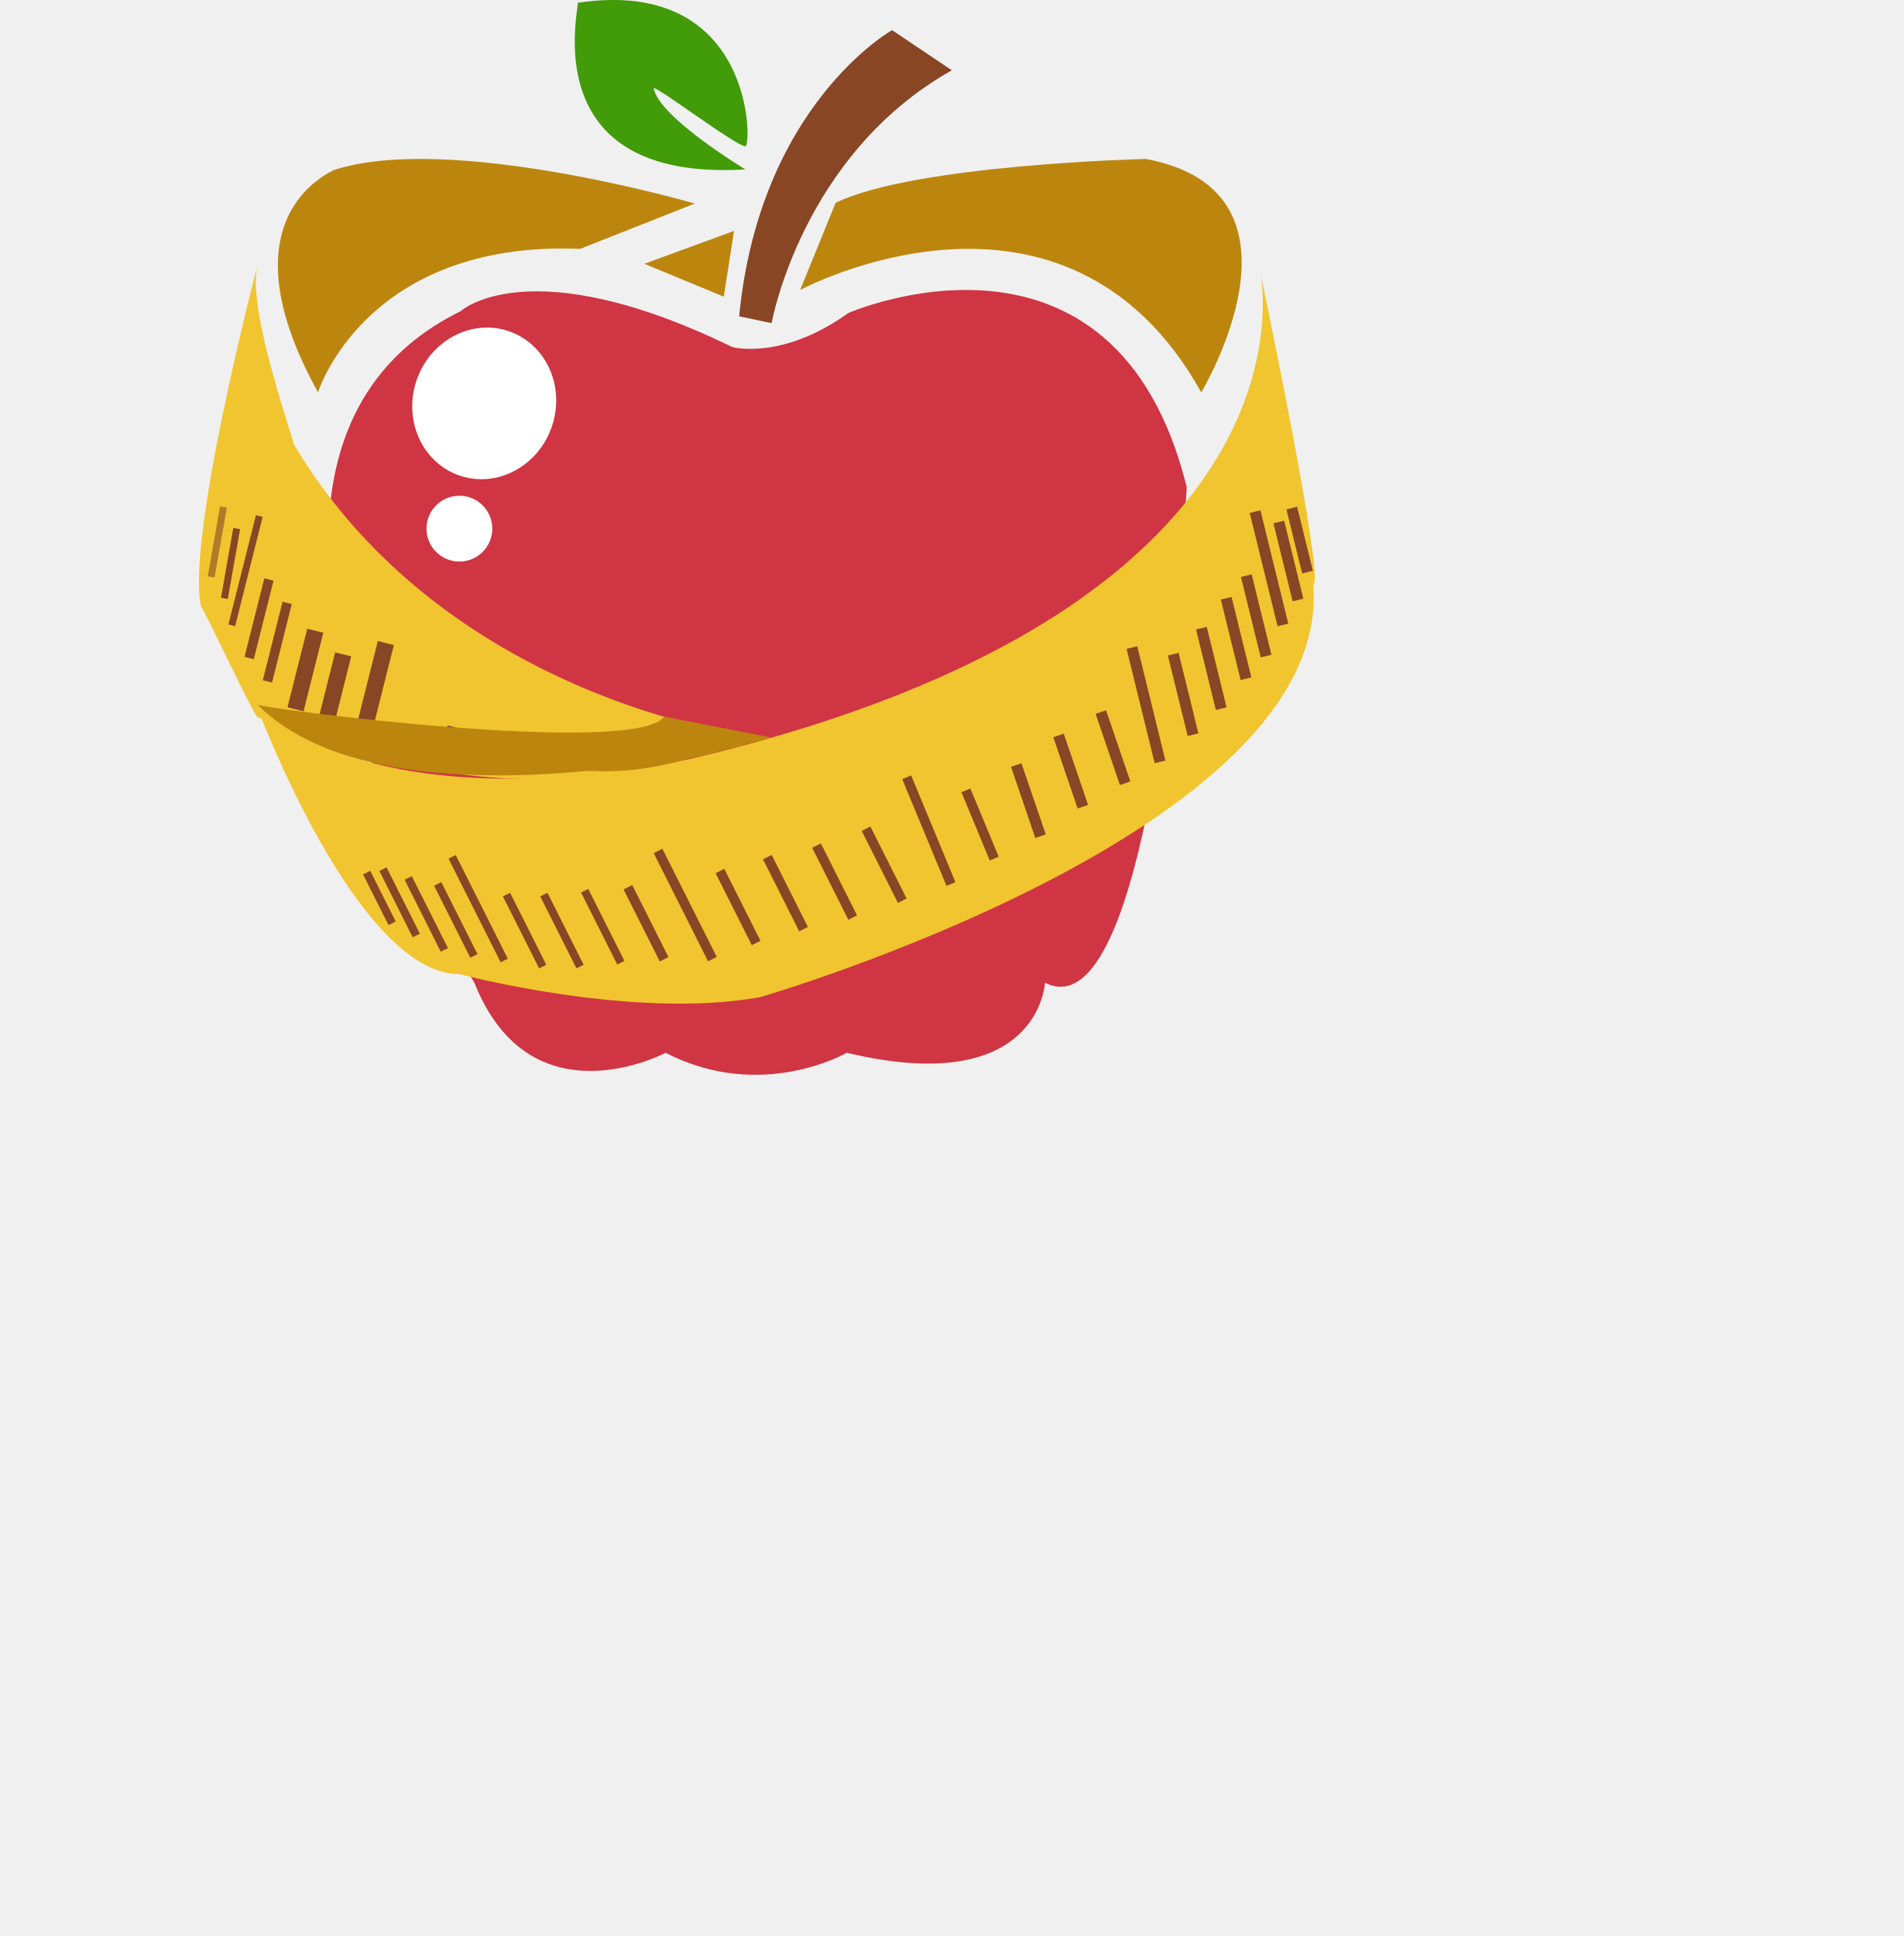
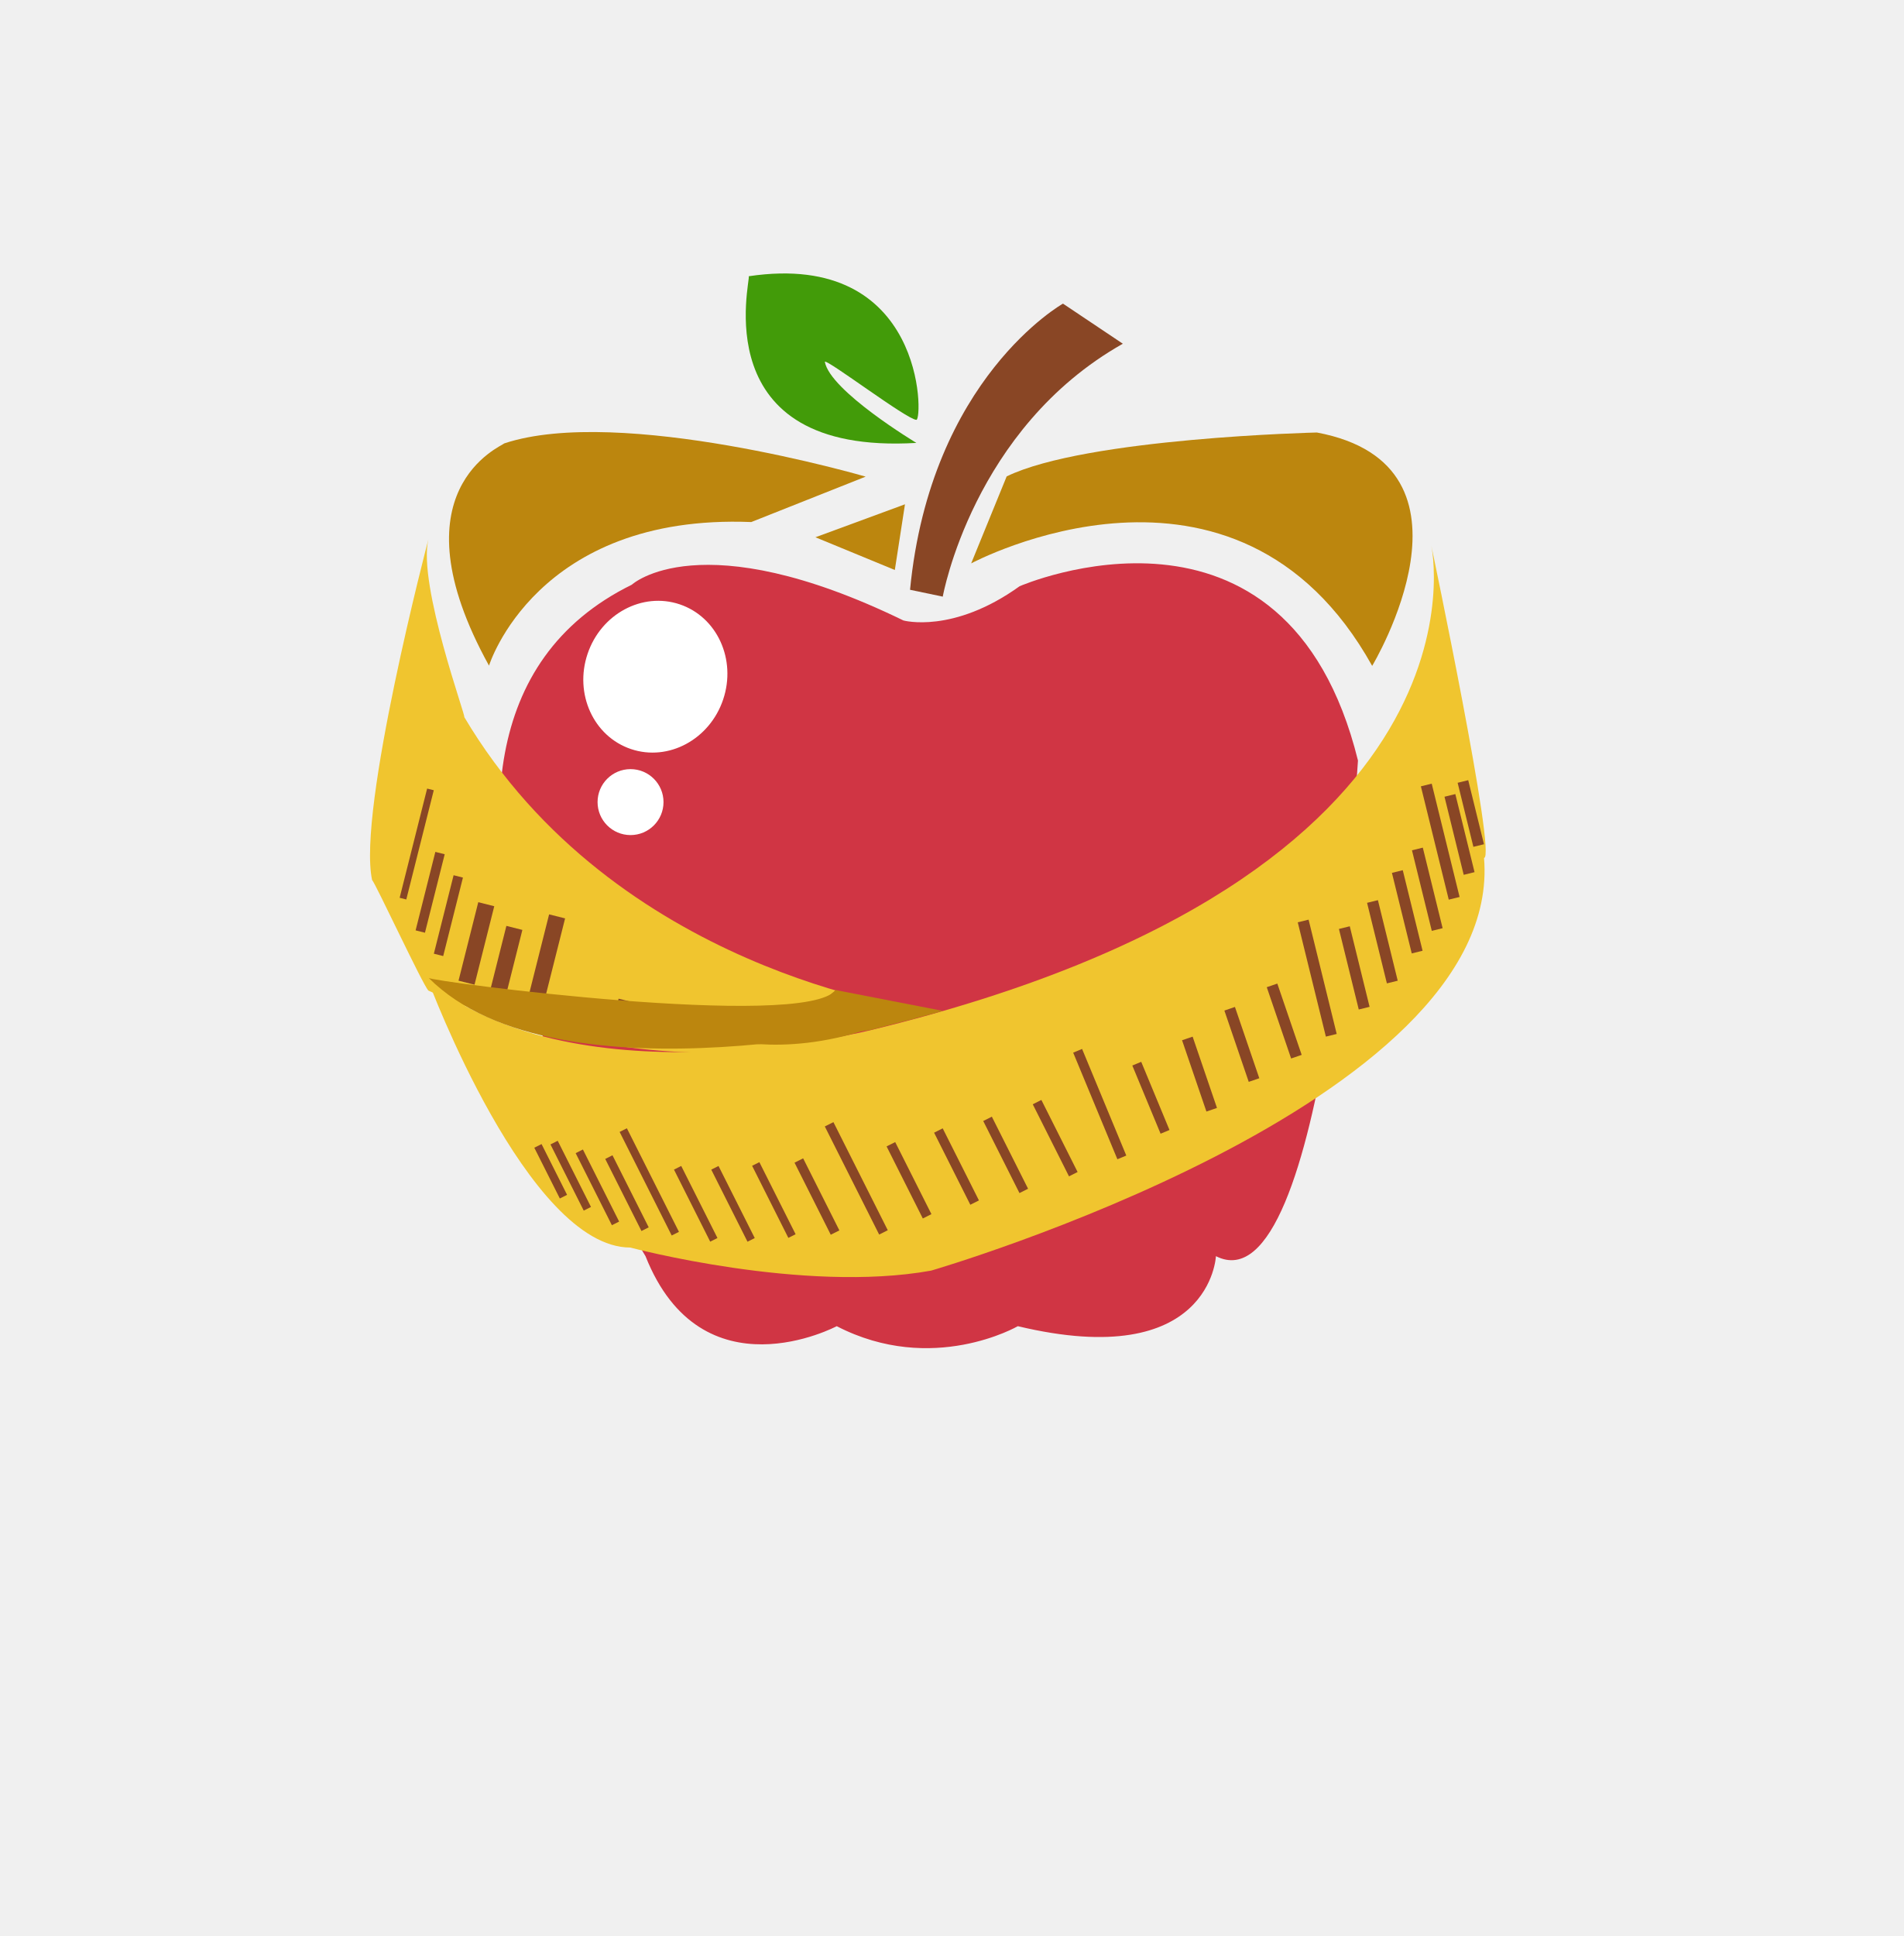
- <svg xmlns="http://www.w3.org/2000/svg" id="Layer_1" data-name="Layer 1" viewBox="0 0 750.51 763.15">
-   <defs>
-     <style>.cls-1{fill:#d03544;}.cls-2{fill:none;}.cls-3{fill:#fff;}.cls-4{fill:#f0c52f;}.cls-5,.cls-6{fill:#894625;}.cls-6{opacity:0.59;isolation:isolate;}.cls-7{fill:#bc860e;}.cls-8{fill:#429b09;}</style>
-   </defs>
-   <path class="cls-1" d="M415.37,549.38s-2,45.8-78.12,27.62c0,0-33.68,19.54-71.4,0,0,0-53.21,28.3-75.43-27.62,0,0-126-205.42-5.4-264.7,0,0,26.95-24.91,107.09,14.14,0,0,19.54,5.4,45.8-13.46,0,0,105.07-45.8,133.36,68.7C471.27,354.05,459.15,571.61,415.37,549.38Z" transform="translate(-3.41 -162.01)" />
-   <rect class="cls-2" y="444.85" width="750.51" height="318.3" />
-   <ellipse class="cls-3" cx="194.31" cy="321.02" rx="30.06" ry="28.18" transform="translate(-175.36 240.66) rotate(-71.38)" />
-   <circle class="cls-3" cx="181.11" cy="208.39" r="12.97" />
-   <path class="cls-2" d="M323.56,306.24s52.07-60.62,115.38-10.78c0,0,44.45,45.72,27.62,68,0,0-97.66,79.53-161.64,92.32,0-3.36-59.28-19.53-59.28-19.53s198-39.07,176.47-110.46C422.11,325.77,425.05,280,323.56,306.24Z" transform="translate(-3.41 -162.01)" />
-   <path class="cls-4" d="M500.24,269.19s29,130.33-220.58,191c0,0-115.18,29.29-174.78-19.19C104.88,441,144,546,184.52,546c0,0,68.22,18.19,118.55,9.09,0,0,226.13-65.68,218.05-162.66C526.17,392.45,500.24,269.19,500.24,269.19Z" transform="translate(-3.41 -162.01)" />
-   <rect class="cls-5" x="151.36" y="504.82" width="3.17" height="22.37" transform="translate(-218.85 -38.36) rotate(-26.69)" />
-   <rect class="cls-5" x="159.35" y="503.11" width="3.17" height="29.24" transform="translate(-218.78 -34.59) rotate(-26.69)" />
-   <rect class="cls-5" x="169.85" y="506.42" width="3.17" height="31.76" transform="translate(-219.71 -29.39) rotate(-26.69)" />
-   <rect class="cls-5" x="181.49" y="508.78" width="3.17" height="31.76" transform="translate(-219.53 -23.9) rotate(-26.69)" />
-   <rect class="cls-5" x="208.61" y="512.98" width="3.17" height="31.76" transform="translate(-218.53 -11.28) rotate(-26.69)" />
-   <rect class="cls-5" x="223.34" y="512.98" width="3.17" height="31.76" transform="translate(-216.96 -4.66) rotate(-26.69)" />
-   <rect class="cls-5" x="239.42" y="511.46" width="3.17" height="31.76" transform="translate(-214.56 2.4) rotate(-26.69)" />
-   <rect class="cls-5" x="256.15" y="510.1" width="3.83" height="31.76" transform="translate(-212.13 9.91) rotate(-26.69)" />
-   <rect class="cls-5" x="292.44" y="503.7" width="3.83" height="31.76" transform="translate(-205.4 25.53) rotate(-26.69)" />
-   <rect class="cls-5" x="311.13" y="498.23" width="3.83" height="31.76" transform="translate(-200.95 33.34) rotate(-26.69)" />
-   <rect class="cls-5" x="330.51" y="493.68" width="3.83" height="31.76" transform="translate(-196.84 41.56) rotate(-26.69)" />
-   <rect class="cls-5" x="350.04" y="487.03" width="3.83" height="31.76" transform="translate(-191.77 49.62) rotate(-26.69)" />
-   <rect class="cls-5" x="367.69" y="466.67" width="3.82" height="45.54" transform="translate(-162.69 16.88) rotate(-22.52)" />
-   <rect class="cls-5" x="387.88" y="472.45" width="3.82" height="29.11" transform="translate(-160.21 24.43) rotate(-22.52)" />
-   <rect class="cls-5" x="406.68" y="462.75" width="4.35" height="29.66" transform="translate(-135.85 -4.17) rotate(-18.86)" />
-   <rect class="cls-5" x="440.03" y="441.87" width="4.35" height="29.66" transform="translate(-127.31 5.48) rotate(-18.86)" />
-   <rect class="cls-5" x="423.36" y="451.1" width="4.35" height="29.66" transform="translate(-131.19 0.59) rotate(-18.86)" />
-   <rect class="cls-5" x="453" y="416.63" width="4.35" height="46.42" transform="translate(-95.27 -40.59) rotate(-13.82)" />
-   <rect class="cls-5" x="467.65" y="419.47" width="4.35" height="32.66" transform="translate(-93.88 -37.21) rotate(-13.82)" />
-   <rect class="cls-5" x="478.76" y="409.2" width="4.35" height="32.66" transform="translate(-91.11 -34.85) rotate(-13.82)" />
-   <rect class="cls-5" x="488.53" y="397.4" width="4.35" height="32.66" transform="translate(-88.01 -32.86) rotate(-13.82)" />
-   <rect class="cls-5" x="496.45" y="388.49" width="4.35" height="32.66" transform="translate(-85.65 -31.23) rotate(-13.82)" />
-   <rect class="cls-5" x="501.5" y="363.06" width="4.35" height="46" transform="translate(-81.02 -30.56) rotate(-13.82)" />
-   <rect class="cls-5" x="509.15" y="367.37" width="4.35" height="31.66" transform="translate(-80.12 -28.82) rotate(-13.82)" />
-   <rect class="cls-5" x="513.58" y="361.96" width="4.35" height="26" transform="translate(-78.02 -28) rotate(-13.82)" />
-   <rect class="cls-5" x="271.61" y="494.94" width="3.83" height="47.71" transform="translate(-207.26 16.09) rotate(-26.69)" />
-   <rect class="cls-5" x="190.32" y="497.36" width="3.17" height="45.72" transform="translate(-216.6 -20.41) rotate(-26.69)" />
-   <path class="cls-4" d="M297.27,451.88s-119-15-178.25-115.11c1.34,1.35-18.41-52.09-14.14-70,0,0-28.07,106.87-22.23,134.26,1.35,1.35,19.91,41.23,22.23,43.56C104.88,444.54,205.22,494.7,297.27,451.88Z" transform="translate(-3.41 -162.01)" />
-   <rect class="cls-5" x="127.11" y="434.36" width="45.68" height="6.52" transform="translate(-314.43 314.29) rotate(-75.88)" />
-   <rect class="cls-5" x="107.84" y="422.84" width="31.93" height="6.52" transform="translate(-323.03 280.23) rotate(-75.88)" />
-   <rect class="cls-5" x="96.76" y="413.23" width="31.93" height="3.75" transform="translate(-320.74 261.17) rotate(-75.88)" />
-   <rect class="cls-5" x="89.57" y="404.02" width="31.93" height="3.75" transform="translate(-317.25 247.24) rotate(-75.88)" />
-   <rect class="cls-5" x="78" y="385.57" width="44.4" height="2.73" transform="translate(-302.89 227.73) rotate(-75.88)" />
-   <rect class="cls-5" x="80.32" y="382.73" width="27.95" height="2.73" transform="translate(-303.74 248.35) rotate(-80.01)" />
-   <rect class="cls-6" x="75.1" y="374.25" width="27.95" height="2.73" transform="translate(-299.7 236.2) rotate(-80.01)" />
-   <rect class="cls-5" x="118.84" y="432.15" width="31.93" height="6.52" transform="translate(-323.74 297.94) rotate(-75.88)" />
-   <rect class="cls-5" x="172.64" y="453.53" width="16.66" height="6.52" transform="translate(-309.57 358.88) rotate(-75.88)" />
-   <rect class="cls-5" x="196.05" y="459.61" width="8.73" height="6.52" transform="translate(-279.47 466.33) rotate(-85.74)" />
-   <path class="cls-7" d="M265.4,444.54l31.37,11.22s-140.49,35.44-191.89-16C104.88,441,253,460.47,265.4,444.54Z" transform="translate(-3.41 -162.01)" />
-   <polygon class="cls-7" points="237.58 303.29 275.58 298.3 300 291.93 304.2 290.73 261.99 282.53 237.58 303.29" />
-   <path class="cls-7" d="M218.87,463s24.19,8.62,59.83-3.17c10.71-3.55-18.92,2.13-18.92,2.13" transform="translate(-3.41 -162.01)" />
-   <path class="cls-7" d="M128.78,316.67s18.52-59.95,103.38-56.57l45.13-17.85S180.52,214,134.78,229.12C133.8,230.1,90.4,247.3,128.78,316.67Z" transform="translate(-3.41 -162.01)" />
-   <polygon class="cls-7" points="285.34 116.95 289.38 91.02 254.03 103.99 285.34 116.95" />
-   <path class="cls-7" d="M318.86,276.31S423.23,220.25,477,316.67c0,0,47.61-79-21.83-92,0,0-91,2.11-122.31,17.27Z" transform="translate(-3.41 -162.01)" />
-   <path class="cls-5" d="M307.61,289.39s11.78-66.34,71.05-99.67l-23.57-15.83S302.9,203.18,294.82,286.7Z" transform="translate(-3.41 -162.01)" />
-   <path class="cls-8" d="M297.27,228.79s-34.12-20.54-36.14-32c1-1,32.54,22.89,36.14,22.89,2.58,0,3.6-67-66.11-56.57C232.18,164.11,213.18,233.84,297.27,228.79Z" transform="translate(-3.41 -162.01)" />
+ <svg xmlns="http://www.w3.org/2000/svg" version="1.1" id="Layer_1" x="0px" y="0px" viewBox="0 0 750.5 763.2" style="enable-background:new 0 0 750.5 763.2;" xml:space="preserve">
+   <style type="text/css">
+ 	.st0{fill:none;}
+ 	.st1{fill:#894625;}
+ 	.st2{opacity:0.59;fill:#894625;enable-background:new    ;}
+ 	.st3{fill:#D03544;}
+ 	.st4{fill:#FFFFFF;}
+ 	.st5{fill:#F0C52F;}
+ 	.st6{fill:#BC860E;}
+ 	.st7{fill:#429B09;}
+ </style>
+   <g>
+     <rect x="67.5" y="552.6" class="st0" width="750.5" height="318.3" />
+     <rect x="144.4" y="328.5" transform="matrix(0.1735 -0.9848 0.9848 0.1735 -194.0166 428.6316)" class="st1" width="28" height="2.7" />
+     <rect x="139.2" y="320.1" transform="matrix(0.1735 -0.9848 0.9848 0.1735 -189.977 416.4846)" class="st2" width="28" height="2.7" />
+     <g>
+       <path class="st3" d="M479.4,495.2c0,0-2,45.8-78.1,27.6c0,0-33.7,19.5-71.4,0c0,0-53.2,28.3-75.4-27.6c0,0-126-205.4-5.4-264.7    c0,0,26.9-24.9,107.1,14.1c0,0,19.5,5.4,45.8-13.5c0,0,105.1-45.8,133.4,68.7C535.3,299.8,523.2,517.4,479.4,495.2z" />
+       <ellipse transform="matrix(0.3193 -0.9477 0.9477 0.3193 -76.9702 426.4623)" class="st4" cx="258.4" cy="266.8" rx="30.1" ry="28.2" />
+       <circle class="st4" cx="248.6" cy="316.2" r="13" />
+       <path class="st0" d="M387.6,252c0,0,52.1-60.6,115.4-10.8c0,0,44.4,45.7,27.6,68c0,0-97.7,79.5-161.6,92.3    c0-3.4-59.3-19.5-59.3-19.5s198-39.1,176.5-110.5C486.2,271.5,489.1,225.8,387.6,252z" />
+       <path class="st5" d="M564.3,215c0,0,29,130.3-220.6,191c0,0-115.2,29.3-174.8-19.2c0,0,39.1,105,79.6,105c0,0,68.2,18.2,118.6,9.1    c0,0,226.1-65.7,218-162.7C590.2,338.2,564.3,215,564.3,215z" />
+       <rect x="215.5" y="450.6" transform="matrix(0.8934 -0.4492 0.4492 0.8934 -184.2786 146.6856)" class="st1" width="3.2" height="22.4" />
+       <rect x="223.4" y="448.9" transform="matrix(0.8934 -0.4492 0.4492 0.8934 -184.2016 150.455)" class="st1" width="3.2" height="29.2" />
+       <rect x="233.9" y="452.2" transform="matrix(0.8934 -0.4492 0.4492 0.8934 -185.1336 155.6596)" class="st1" width="3.2" height="31.8" />
+       <rect x="245.6" y="454.5" transform="matrix(0.8934 -0.4492 0.4492 0.8934 -184.9581 161.1403)" class="st1" width="3.2" height="31.8" />
+       <rect x="272.7" y="458.7" transform="matrix(0.8934 -0.4492 0.4492 0.8934 -183.9513 173.7667)" class="st1" width="3.2" height="31.8" />
+       <rect x="287.4" y="458.7" transform="matrix(0.8934 -0.4492 0.4492 0.8934 -182.3835 180.3835)" class="st1" width="3.2" height="31.8" />
+       <rect x="303.5" y="457.2" transform="matrix(0.8934 -0.4492 0.4492 0.8934 -179.9867 187.4458)" class="st1" width="3.2" height="31.8" />
+       <rect x="320.2" y="455.8" transform="matrix(0.8934 -0.4492 0.4492 0.8934 -177.5545 194.9634)" class="st1" width="3.8" height="31.8" />
+       <rect x="356.5" y="449.4" transform="matrix(0.8934 -0.4492 0.4492 0.8934 -170.8151 210.5768)" class="st1" width="3.8" height="31.8" />
+       <rect x="375.2" y="444" transform="matrix(0.8934 -0.4492 0.4492 0.8934 -166.3657 218.3893)" class="st1" width="3.8" height="31.8" />
+       <rect x="394.6" y="439.4" transform="matrix(0.8934 -0.4492 0.4492 0.8934 -162.2569 226.6099)" class="st1" width="3.8" height="31.8" />
+       <rect x="414.1" y="432.8" transform="matrix(0.8934 -0.4492 0.4492 0.8934 -157.1872 234.6741)" class="st1" width="3.8" height="31.8" />
+       <rect x="431.7" y="412.5" transform="matrix(0.9237 -0.383 0.383 0.9237 -133.6272 199.2798)" class="st1" width="3.8" height="45.5" />
+       <rect x="451.9" y="418.2" transform="matrix(0.9237 -0.383 0.383 0.9237 -131.1555 206.8303)" class="st1" width="3.8" height="29.1" />
+       <rect x="470.7" y="408.6" transform="matrix(0.9463 -0.3233 0.3233 0.9463 -111.4752 175.6008)" class="st1" width="4.4" height="29.7" />
+       <rect x="504.1" y="387.7" transform="matrix(0.9463 -0.3233 0.3233 0.9463 -102.932 185.2599)" class="st1" width="4.4" height="29.7" />
+       <rect x="487.4" y="396.9" transform="matrix(0.9463 -0.3233 0.3233 0.9463 -106.8117 180.3665)" class="st1" width="4.4" height="29.7" />
+       <rect x="517.1" y="362.4" transform="matrix(0.9711 -0.2389 0.2389 0.9711 -77.0717 135.1996)" class="st1" width="4.4" height="46.4" />
+       <rect x="531.7" y="365.2" transform="matrix(0.9711 -0.2389 0.2389 0.9711 -75.6819 138.5822)" class="st1" width="4.4" height="32.7" />
+       <rect x="542.8" y="354.9" transform="matrix(0.9711 -0.2389 0.2389 0.9711 -72.908 140.9377)" class="st1" width="4.4" height="32.7" />
+       <rect x="552.6" y="343.1" transform="matrix(0.9711 -0.2389 0.2389 0.9711 -69.806 142.9295)" class="st1" width="4.4" height="32.7" />
+       <rect x="560.5" y="334.2" transform="matrix(0.9711 -0.2389 0.2389 0.9711 -67.4474 144.5639)" class="st1" width="4.4" height="32.7" />
+       <rect x="565.6" y="308.8" transform="matrix(0.9711 -0.2389 0.2389 0.9711 -62.8215 145.2279)" class="st1" width="4.4" height="46" />
+       <rect x="573.2" y="313.1" transform="matrix(0.9711 -0.2389 0.2389 0.9711 -61.9159 146.9713)" class="st1" width="4.4" height="31.7" />
+       <rect x="577.7" y="307.7" transform="matrix(0.9711 -0.2389 0.2389 0.9711 -59.8193 147.7917)" class="st1" width="4.3" height="26" />
+       <rect x="335.7" y="440.7" transform="matrix(0.8934 -0.4492 0.4492 0.8934 -172.6811 201.1401)" class="st1" width="3.8" height="47.7" />
+       <rect x="254.4" y="443.1" transform="matrix(0.8934 -0.4492 0.4492 0.8934 -182.0221 164.6307)" class="st1" width="3.2" height="45.7" />
+       <path class="st5" d="M361.3,397.7c0,0-119-15-178.3-115.1c1.3,1.4-18.4-52.1-14.1-70c0,0-28.1,106.9-22.2,134.3    c1.4,1.4,19.9,41.2,22.2,43.6C168.9,390.3,269.3,440.5,361.3,397.7z" />
+       <rect x="191.2" y="380.2" transform="matrix(0.244 -0.9698 0.9698 0.244 -210.0271 497.4338)" class="st1" width="45.7" height="6.5" />
+       <rect x="171.9" y="368.6" transform="matrix(0.244 -0.9698 0.9698 0.244 -218.6305 463.3677)" class="st1" width="31.9" height="6.5" />
+       <rect x="160.8" y="359" transform="matrix(0.244 -0.9698 0.9698 0.244 -216.3395 444.3123)" class="st1" width="31.9" height="3.8" />
+       <rect x="153.6" y="349.8" transform="matrix(0.244 -0.9698 0.9698 0.244 -212.8539 430.3752)" class="st1" width="31.9" height="3.8" />
+       <rect x="142.1" y="331.4" transform="matrix(0.244 -0.9698 0.9698 0.244 -198.4939 410.8717)" class="st1" width="44.4" height="2.7" />
+       <rect x="182.9" y="378" transform="matrix(0.244 -0.9698 0.9698 0.244 -219.3445 481.079)" class="st1" width="31.9" height="6.5" />
+       <rect x="236.7" y="399.3" transform="matrix(0.244 -0.9698 0.9698 0.244 -205.1801 542.0187)" class="st1" width="16.7" height="6.5" />
+       <rect x="260.1" y="405.4" transform="matrix(7.428258e-02 -0.9972 0.9972 7.428258e-02 -162.681 642.0327)" class="st1" width="8.7" height="6.5" />
+       <path class="st6" d="M329.5,390.3l31.4,11.2c0,0-140.5,35.4-191.9-16C168.9,386.8,317.1,406.2,329.5,390.3z" />
+       <polygon class="st6" points="305,411.1 343,406.1 367.5,399.7 371.7,398.5 329.5,390.3   " />
+       <path class="st6" d="M282.9,408.8c0,0,24.2,8.6,59.8-3.2c10.7-3.5-18.9,2.1-18.9,2.1" />
+       <path class="st6" d="M192.8,262.4c0,0,18.5-60,103.4-56.6l45.1-17.9c0,0-96.8-28.3-142.5-13.1    C197.9,175.9,154.5,193.1,192.8,262.4z" />
+       <polygon class="st6" points="352.8,224.7 356.8,198.8 321.5,211.8   " />
+       <path class="st6" d="M382.9,222.1c0,0,104.4-56.1,158.1,40.4c0,0,47.6-79-21.8-92c0,0-91,2.1-122.3,17.3L382.9,222.1z" />
+       <path class="st1" d="M371.7,235.2c0,0,11.8-66.3,71-99.7l-23.6-15.8c0,0-52.2,29.3-60.3,112.8L371.7,235.2z" />
+       <path class="st7" d="M361.3,174.6c0,0-34.1-20.5-36.1-32c1-1,32.5,22.9,36.1,22.9c2.6,0,3.6-67-66.1-56.6    C296.2,109.9,277.2,179.6,361.3,174.6z" />
+     </g>
+   </g>
</svg>
